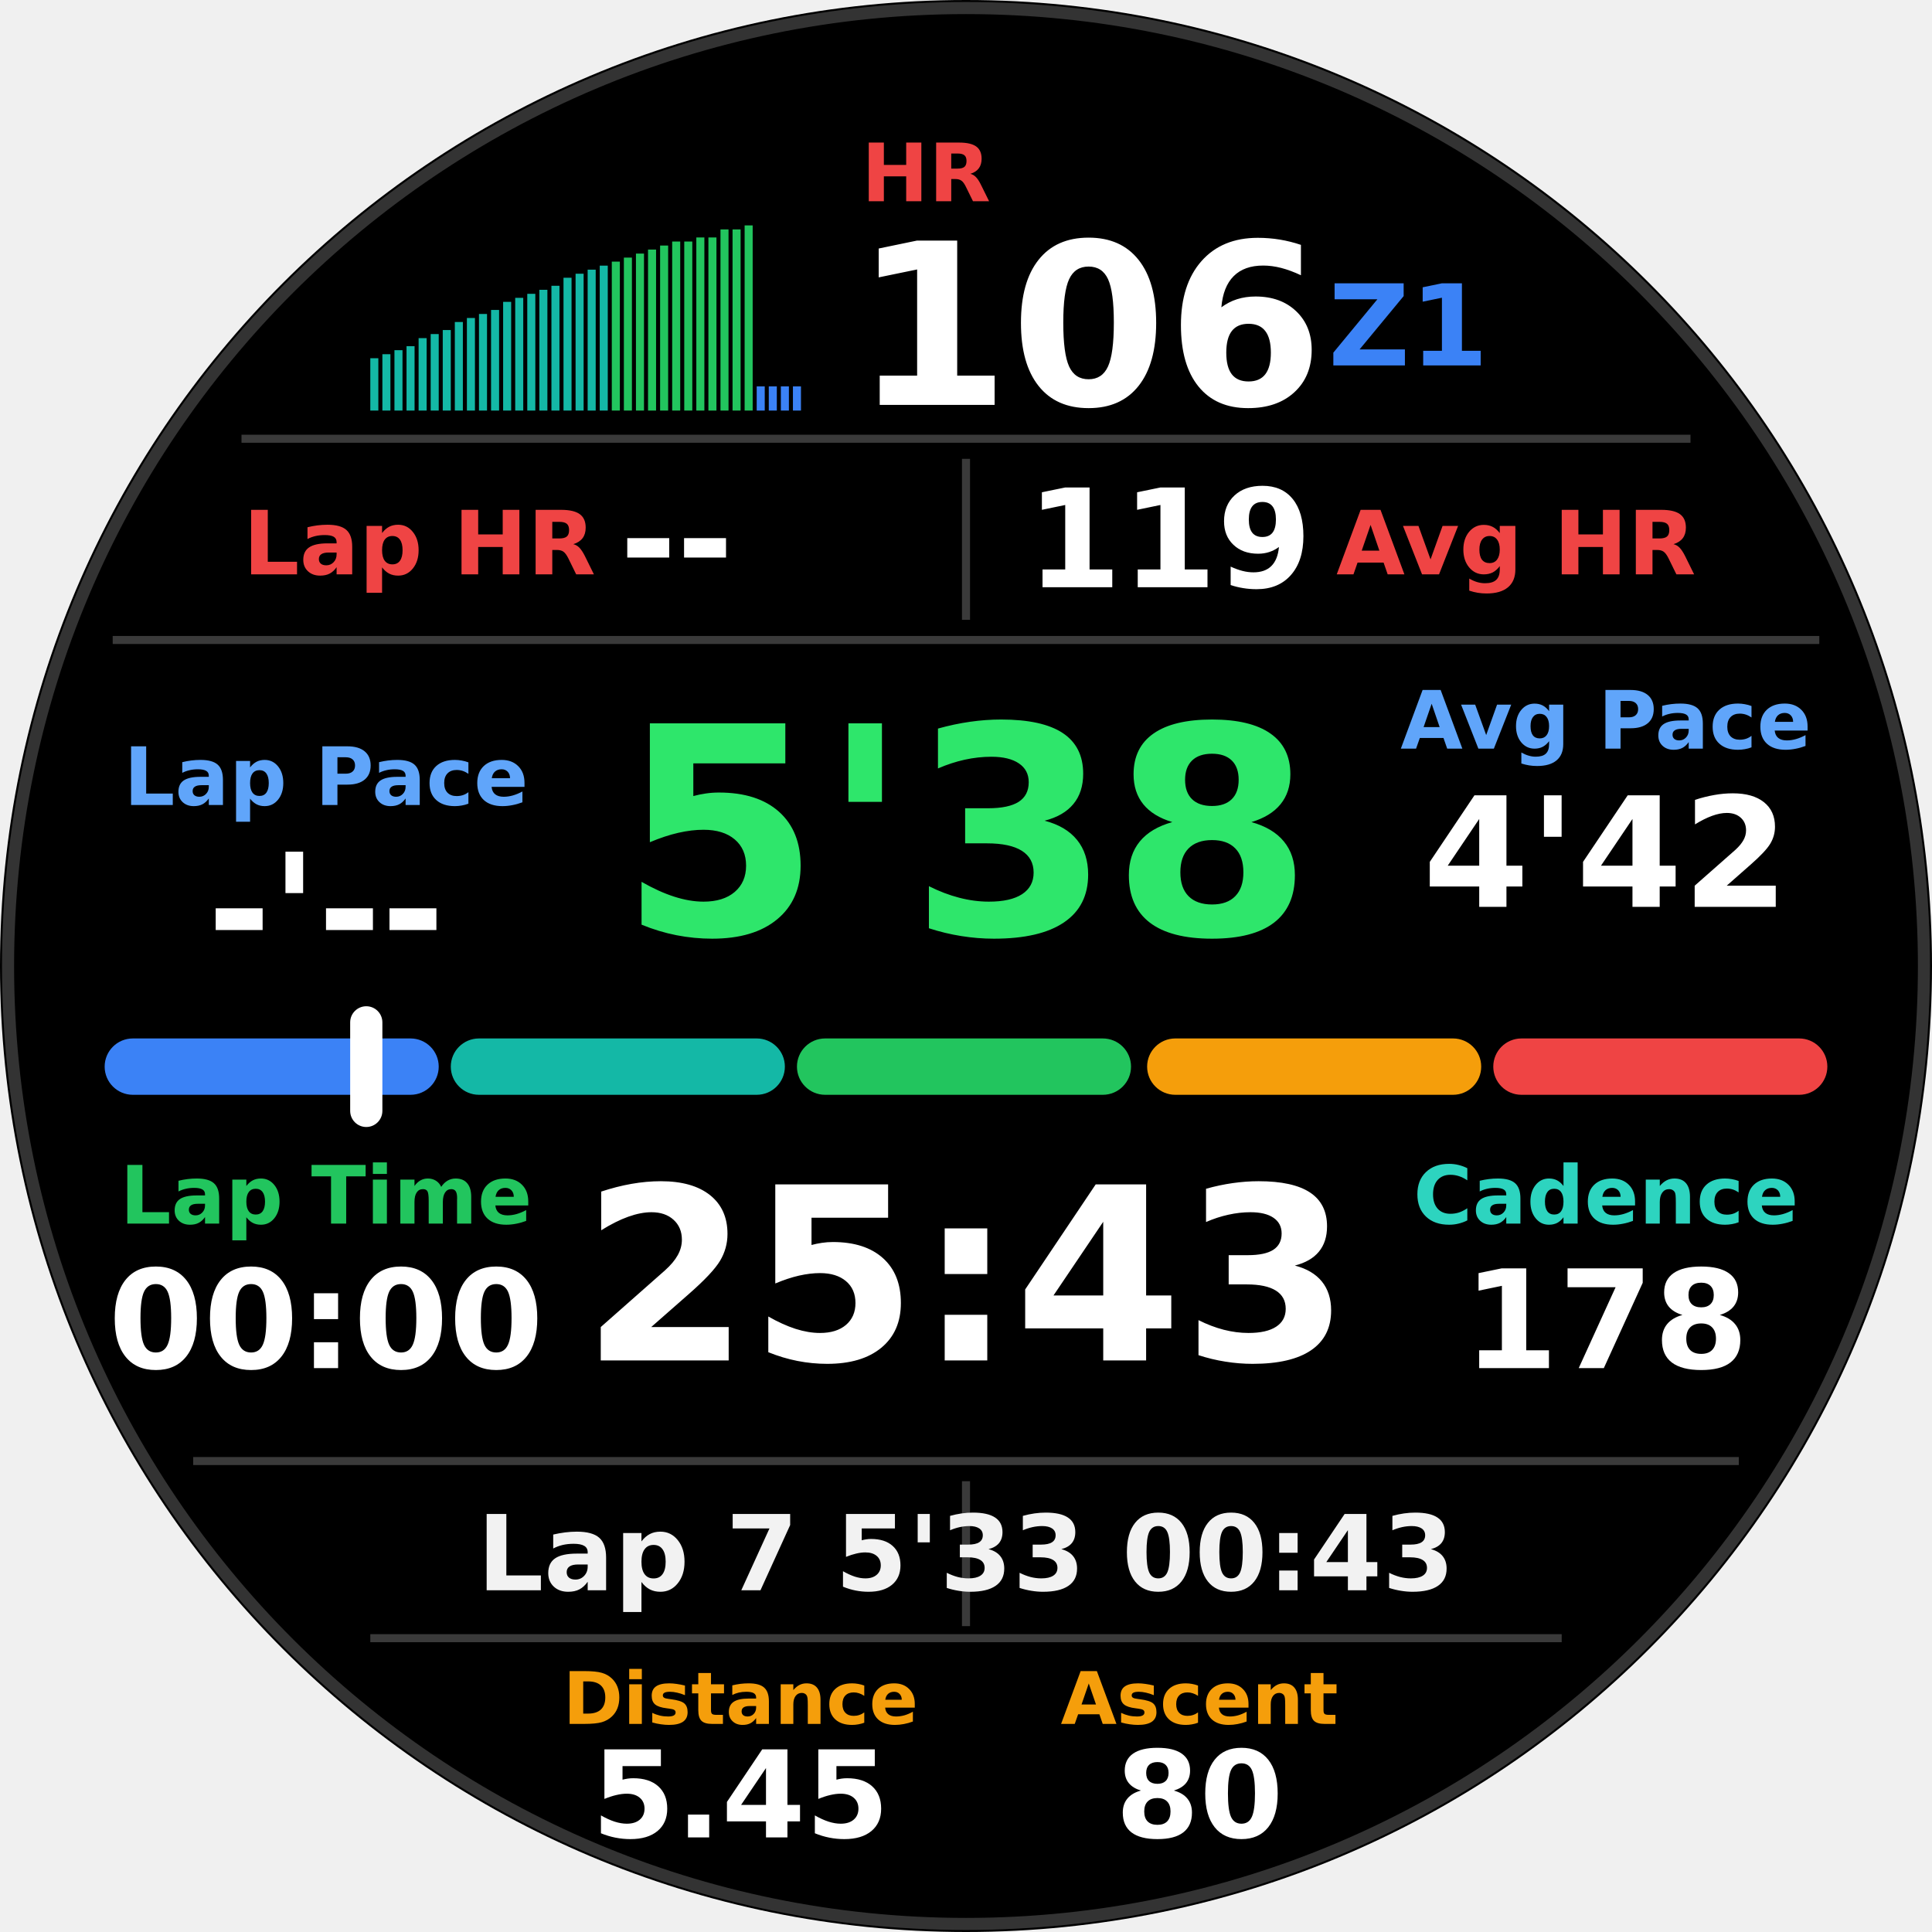
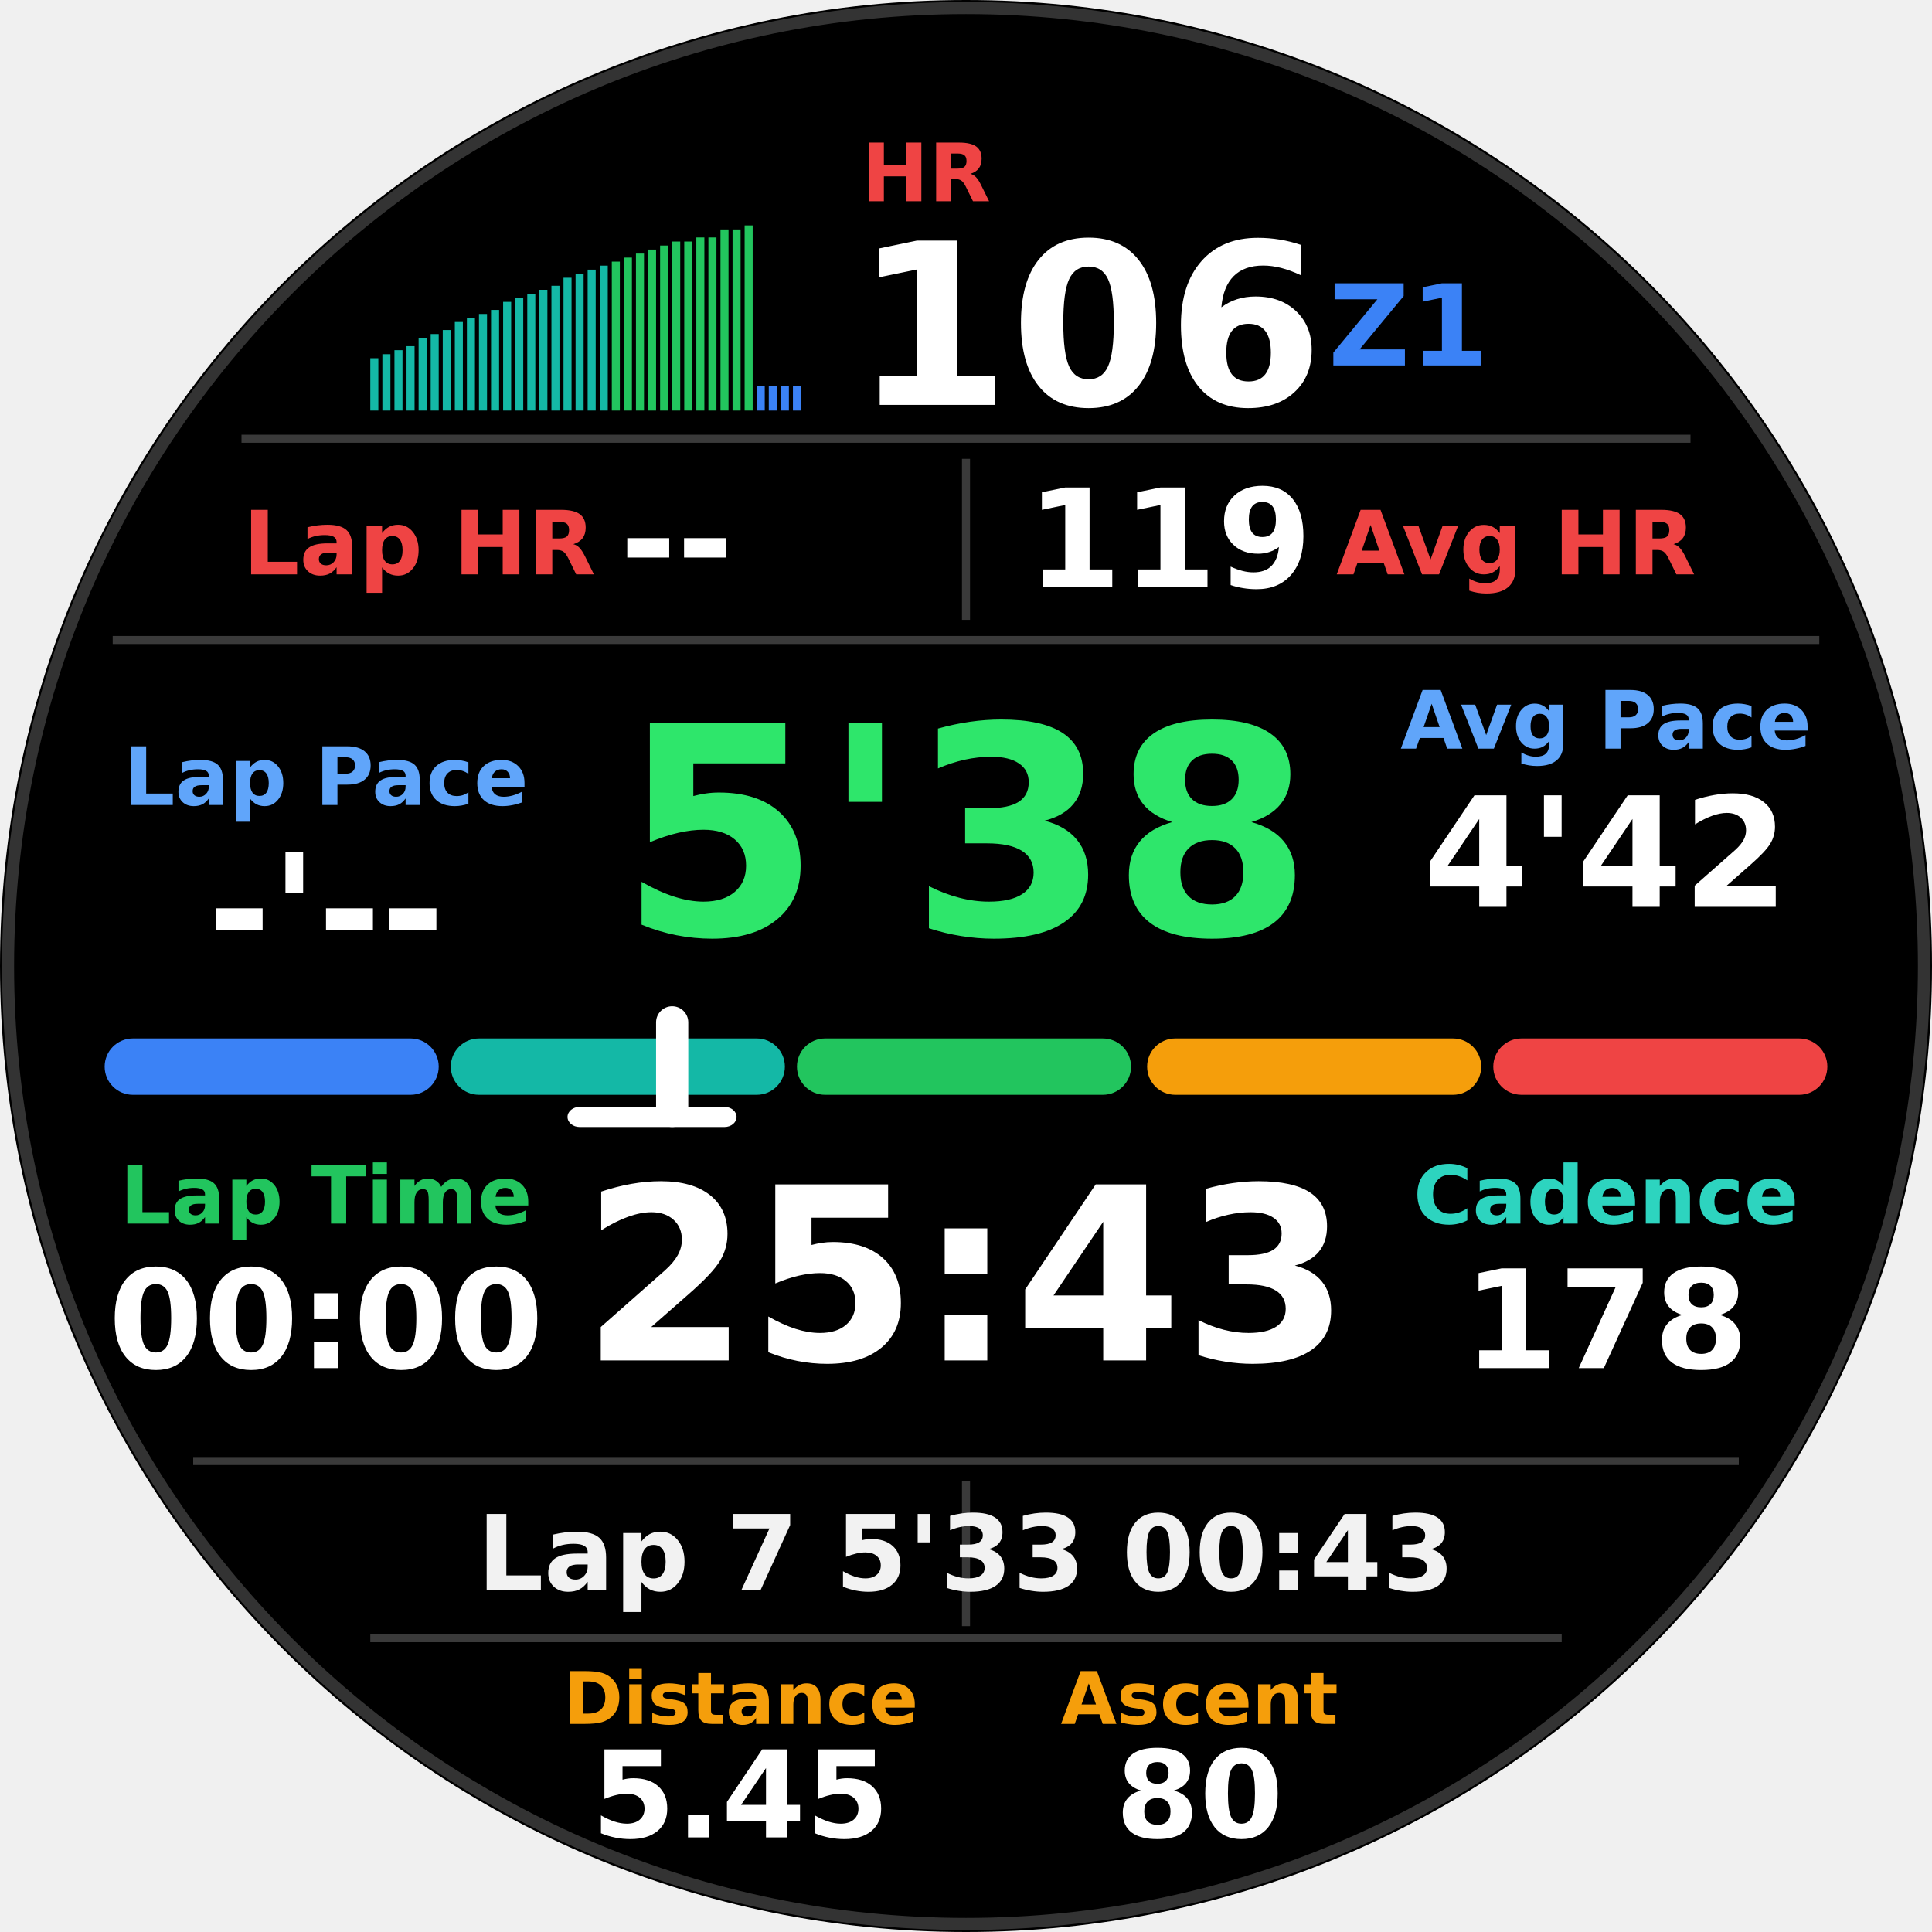
<svg xmlns="http://www.w3.org/2000/svg" width="480" height="480" viewBox="0 0 480 480">
  <defs>
    <clipPath id="round1">
      <circle cx="240" cy="240" r="240" />
    </clipPath>
  </defs>
  <circle cx="240" cy="240" r="239" fill="#000" />
  <g clip-path="url(#round1)">
    <rect x="0" y="0" width="480" height="480" rx="0" fill="#000000" />
    <rect x="60" y="108" width="360" height="2" rx="0" fill="#3a3a3a" />
    <rect x="239" y="114" width="2" height="40" rx="0" fill="#3a3a3a" />
    <rect x="28" y="158" width="424" height="2" rx="0" fill="#3a3a3a" />
    <rect x="48" y="362" width="384" height="2" rx="0" fill="#3a3a3a" />
    <rect x="239" y="368" width="2" height="36" rx="0" fill="#3a3a3a" />
    <rect x="92" y="406" width="296" height="2" rx="0" fill="#3a3a3a" />
    <rect x="92" y="89" width="2" height="13" rx="0" fill="#14b8a6" />
    <rect x="95" y="88" width="2" height="14" rx="0" fill="#14b8a6" />
    <rect x="98" y="87" width="2" height="15" rx="0" fill="#14b8a6" />
    <rect x="101" y="86" width="2" height="16" rx="0" fill="#14b8a6" />
    <rect x="104" y="84" width="2" height="18" rx="0" fill="#14b8a6" />
    <rect x="107" y="83" width="2" height="19" rx="0" fill="#14b8a6" />
    <rect x="110" y="82" width="2" height="20" rx="0" fill="#14b8a6" />
    <rect x="113" y="80" width="2" height="22" rx="0" fill="#14b8a6" />
    <rect x="116" y="79" width="2" height="23" rx="0" fill="#14b8a6" />
    <rect x="119" y="78" width="2" height="24" rx="0" fill="#14b8a6" />
    <rect x="122" y="77" width="2" height="25" rx="0" fill="#14b8a6" />
    <rect x="125" y="75" width="2" height="27" rx="0" fill="#14b8a6" />
    <rect x="128" y="74" width="2" height="28" rx="0" fill="#14b8a6" />
    <rect x="131" y="73" width="2" height="29" rx="0" fill="#14b8a6" />
    <rect x="134" y="72" width="2" height="30" rx="0" fill="#14b8a6" />
    <rect x="137" y="71" width="2" height="31" rx="0" fill="#14b8a6" />
    <rect x="140" y="69" width="2" height="33" rx="0" fill="#14b8a6" />
    <rect x="143" y="68" width="2" height="34" rx="0" fill="#14b8a6" />
    <rect x="146" y="67" width="2" height="35" rx="0" fill="#14b8a6" />
    <rect x="149" y="66" width="2" height="36" rx="0" fill="#14b8a6" />
    <rect x="152" y="65" width="2" height="37" rx="0" fill="#22c55e" />
    <rect x="155" y="64" width="2" height="38" rx="0" fill="#22c55e" />
    <rect x="158" y="63" width="2" height="39" rx="0" fill="#22c55e" />
    <rect x="161" y="62" width="2" height="40" rx="0" fill="#22c55e" />
    <rect x="164" y="61" width="2" height="41" rx="0" fill="#22c55e" />
    <rect x="167" y="60" width="2" height="42" rx="0" fill="#22c55e" />
    <rect x="170" y="60" width="2" height="42" rx="0" fill="#22c55e" />
    <rect x="173" y="59" width="2" height="43" rx="0" fill="#22c55e" />
    <rect x="176" y="59" width="2" height="43" rx="0" fill="#22c55e" />
    <rect x="179" y="57" width="2" height="45" rx="0" fill="#22c55e" />
    <rect x="182" y="57" width="2" height="45" rx="0" fill="#22c55e" />
    <rect x="185" y="56" width="2" height="46" rx="0" fill="#22c55e" />
    <rect x="188" y="96" width="2" height="6" rx="0" fill="#3b82f6" />
    <rect x="191" y="96" width="2" height="6" rx="0" fill="#3b82f6" />
    <rect x="194" y="96" width="2" height="6" rx="0" fill="#3b82f6" />
    <rect x="197" y="96" width="2" height="6" rx="0" fill="#3b82f6" />
    <text x="214" y="50" text-anchor="start" font-size="20" fill="#ef4444" font-family="'DejaVu Sans',Arial,sans-serif" font-weight="600">HR</text>
    <text x="212" y="100.6" text-anchor="start" font-size="56" fill="#ffffff" font-family="'DejaVu Sans',Arial,sans-serif" font-weight="600">106</text>
    <text x="148" y="142.7" text-anchor="end" font-size="22" fill="#ef4444" font-family="'DejaVu Sans',Arial,sans-serif" font-weight="600">Lap HR</text>
    <text x="154" y="145.9" text-anchor="start" font-size="34" fill="#ffffff" font-family="'DejaVu Sans',Arial,sans-serif" font-weight="600">--</text>
    <text x="332" y="142.7" text-anchor="start" font-size="22" fill="#ef4444" font-family="'DejaVu Sans',Arial,sans-serif" font-weight="600">Avg HR</text>
    <text x="326" y="145.9" text-anchor="end" font-size="34" fill="#ffffff" font-family="'DejaVu Sans',Arial,sans-serif" font-weight="600">119</text>
    <text x="81" y="200" text-anchor="middle" font-size="20" fill="#60a5fa" font-family="'DejaVu Sans',Arial,sans-serif" font-weight="600">Lap Pace</text>
    <text x="81" y="239.3" text-anchor="middle" font-size="38" fill="#ffffff" font-family="'DejaVu Sans',Arial,sans-serif" font-weight="600">-'--</text>
    <text x="240" y="232.2" text-anchor="middle" font-size="72" fill="#2ee66b" font-family="'DejaVu Sans',Arial,sans-serif" font-weight="600">5'38</text>
    <text x="399" y="186" text-anchor="middle" font-size="20" fill="#60a5fa" font-family="'DejaVu Sans',Arial,sans-serif" font-weight="600">Avg Pace</text>
    <text x="399" y="225.3" text-anchor="middle" font-size="38" fill="#ffffff" font-family="'DejaVu Sans',Arial,sans-serif" font-weight="600">4'42</text>
    <text x="81" y="304" text-anchor="middle" font-size="20" fill="#22c55e" font-family="'DejaVu Sans',Arial,sans-serif" font-weight="600">Lap Time</text>
    <text x="81" y="339.9" text-anchor="middle" font-size="34" fill="#ffffff" font-family="'DejaVu Sans',Arial,sans-serif" font-weight="600">00:00</text>
    <text x="240" y="338" text-anchor="middle" font-size="60" fill="#ffffff" font-family="'DejaVu Sans',Arial,sans-serif" font-weight="600">25:43</text>
    <text x="399" y="304" text-anchor="middle" font-size="20" fill="#2dd4bf" font-family="'DejaVu Sans',Arial,sans-serif" font-weight="600">Cadence</text>
    <text x="399" y="339.9" text-anchor="middle" font-size="34" fill="#ffffff" font-family="'DejaVu Sans',Arial,sans-serif" font-weight="600">178</text>
    <text x="184" y="428.3" text-anchor="middle" font-size="18" fill="#f59e0b" font-family="'DejaVu Sans',Arial,sans-serif" font-weight="600">Distance</text>
    <text x="184" y="456.5" text-anchor="middle" font-size="30" fill="#ffffff" font-family="'DejaVu Sans',Arial,sans-serif" font-weight="600">5.45</text>
    <text x="298" y="428.3" text-anchor="middle" font-size="18" fill="#f59e0b" font-family="'DejaVu Sans',Arial,sans-serif" font-weight="600">Ascent</text>
    <text x="298" y="456.5" text-anchor="middle" font-size="30" fill="#ffffff" font-family="'DejaVu Sans',Arial,sans-serif" font-weight="600">80</text>
    <text x="330" y="90.8" text-anchor="start" font-size="28" fill="#3b82f6" font-family="'DejaVu Sans',Arial,sans-serif" font-weight="600">Z1</text>
    <rect x="26" y="258" width="83" height="14" rx="7" fill="#3b82f6" />
    <rect x="112" y="258" width="83" height="14" rx="7" fill="#14b8a6" />
    <rect x="198" y="258" width="83" height="14" rx="7" fill="#22c55e" />
    <rect x="285" y="258" width="83" height="14" rx="7" fill="#f59e0b" />
    <rect x="371" y="258" width="83" height="14" rx="7" fill="#ef4444" />
-     <rect x="87" y="250" width="8" height="30" rx="4" fill="#ffffff" />
+     <rect x="141" y="275" width="42" height="5" rx="3" fill="#ffffff" />
+     <rect x="163" y="250" width="8" height="30" rx="4" fill="#ffffff" />
    <text x="240" y="395.1" text-anchor="middle" font-size="26" fill="#f2f2f2" font-family="'DejaVu Sans',Arial,sans-serif" font-weight="600">Lap 7  5'33  00:43</text>
  </g>
  <circle cx="240" cy="240" r="238" fill="none" stroke="#333" stroke-width="3" />
</svg>
